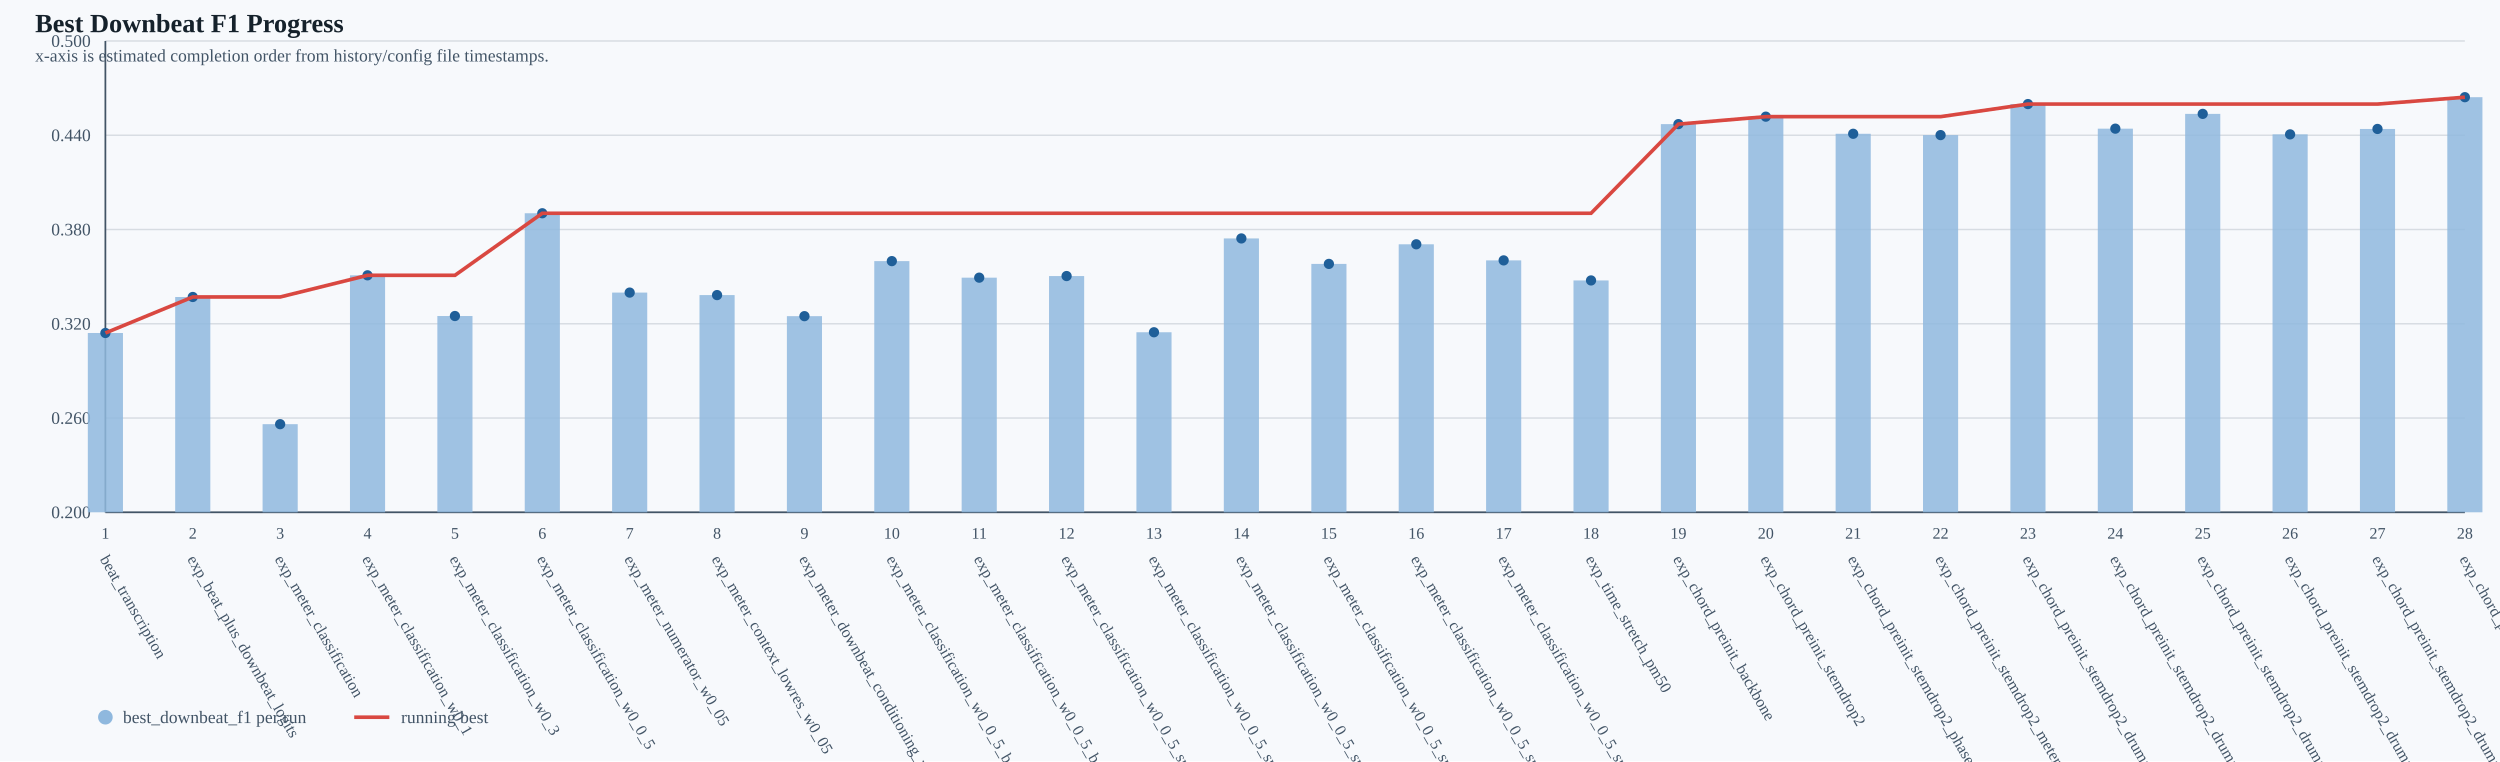
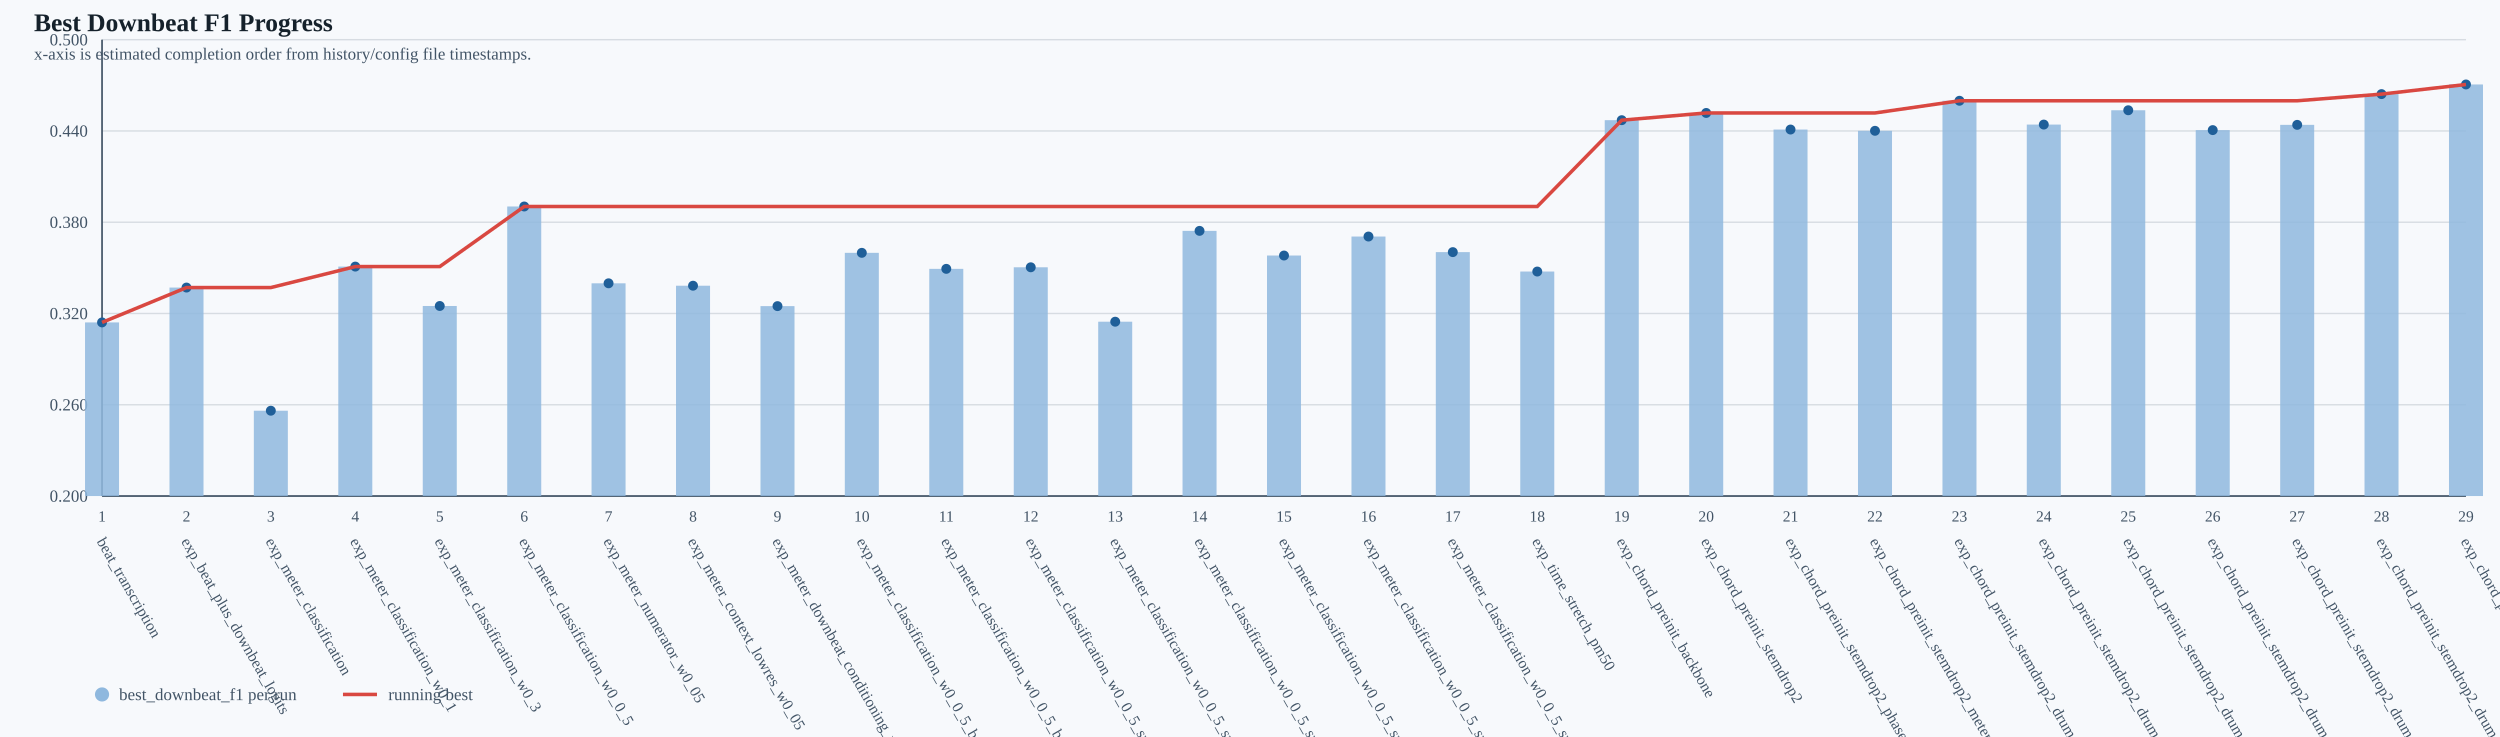
- <svg xmlns="http://www.w3.org/2000/svg" width="1708" height="520" viewBox="0 0 1708 520">
+ <svg xmlns="http://www.w3.org/2000/svg" width="1764" height="520" viewBox="0 0 1764 520">
  <rect width="100%" height="100%" fill="#f7f9fc" />
  <text x="24" y="22" font-size="18" font-weight="700" fill="#15212b">Best Downbeat F1 Progress</text>
  <text x="24" y="42" font-size="12" fill="#425466">x-axis is estimated completion order from history/config file timestamps.</text>
-   <line x1="72" y1="350.0" x2="1684" y2="350.0" stroke="#d7dce2" stroke-width="1" />
+   <line x1="72" y1="350.0" x2="1740" y2="350.0" stroke="#d7dce2" stroke-width="1" />
  <text x="62" y="354.0" text-anchor="end" font-size="12" fill="#425466">0.200</text>
-   <line x1="72" y1="285.6" x2="1684" y2="285.6" stroke="#d7dce2" stroke-width="1" />
+   <line x1="72" y1="285.6" x2="1740" y2="285.6" stroke="#d7dce2" stroke-width="1" />
  <text x="62" y="289.6" text-anchor="end" font-size="12" fill="#425466">0.260</text>
-   <line x1="72" y1="221.2" x2="1684" y2="221.2" stroke="#d7dce2" stroke-width="1" />
+   <line x1="72" y1="221.2" x2="1740" y2="221.2" stroke="#d7dce2" stroke-width="1" />
  <text x="62" y="225.2" text-anchor="end" font-size="12" fill="#425466">0.320</text>
-   <line x1="72" y1="156.8" x2="1684" y2="156.8" stroke="#d7dce2" stroke-width="1" />
+   <line x1="72" y1="156.8" x2="1740" y2="156.8" stroke="#d7dce2" stroke-width="1" />
  <text x="62" y="160.8" text-anchor="end" font-size="12" fill="#425466">0.380</text>
-   <line x1="72" y1="92.4" x2="1684" y2="92.4" stroke="#d7dce2" stroke-width="1" />
+   <line x1="72" y1="92.4" x2="1740" y2="92.4" stroke="#d7dce2" stroke-width="1" />
  <text x="62" y="96.4" text-anchor="end" font-size="12" fill="#425466">0.440</text>
-   <line x1="72" y1="28.0" x2="1684" y2="28.0" stroke="#d7dce2" stroke-width="1" />
+   <line x1="72" y1="28.0" x2="1740" y2="28.0" stroke="#d7dce2" stroke-width="1" />
  <text x="62" y="32.0" text-anchor="end" font-size="12" fill="#425466">0.500</text>
  <line x1="72" y1="28" x2="72" y2="350" stroke="#425466" stroke-width="1.2" />
-   <line x1="72" y1="350" x2="1684" y2="350" stroke="#425466" stroke-width="1.2" />
+   <line x1="72" y1="350" x2="1740" y2="350" stroke="#425466" stroke-width="1.2" />
  <g>
    <rect x="60.0" y="227.5" width="24" height="122.5" fill="#8fb8de" opacity="0.85" />
    <circle cx="72.0" cy="227.5" r="3.5" fill="#1f5f99" />
    <text x="72.0" y="368.0" text-anchor="middle" font-size="11" fill="#425466">1</text>
    <text x="68.0" y="382.0" transform="rotate(60 68.0,382.0)" font-size="11" fill="#425466">beat_transcription</text>
  </g>
  <g>
-     <rect x="119.7" y="202.9" width="24" height="147.1" fill="#8fb8de" opacity="0.85" />
-     <circle cx="131.7" cy="202.9" r="3.5" fill="#1f5f99" />
-     <text x="131.7" y="368.0" text-anchor="middle" font-size="11" fill="#425466">2</text>
-     <text x="127.7" y="382.0" transform="rotate(60 127.7,382.0)" font-size="11" fill="#425466">exp_beat_plus_downbeat_logits</text>
+     <rect x="119.6" y="202.9" width="24" height="147.1" fill="#8fb8de" opacity="0.85" />
+     <circle cx="131.6" cy="202.9" r="3.5" fill="#1f5f99" />
+     <text x="131.6" y="368.0" text-anchor="middle" font-size="11" fill="#425466">2</text>
+     <text x="127.6" y="382.0" transform="rotate(60 127.6,382.0)" font-size="11" fill="#425466">exp_beat_plus_downbeat_logits</text>
  </g>
  <g>
-     <rect x="179.4" y="289.8" width="24" height="60.2" fill="#8fb8de" opacity="0.85" />
-     <circle cx="191.4" cy="289.8" r="3.5" fill="#1f5f99" />
-     <text x="191.4" y="368.0" text-anchor="middle" font-size="11" fill="#425466">3</text>
-     <text x="187.4" y="382.0" transform="rotate(60 187.4,382.0)" font-size="11" fill="#425466">exp_meter_classification</text>
+     <rect x="179.1" y="289.8" width="24" height="60.2" fill="#8fb8de" opacity="0.85" />
+     <circle cx="191.1" cy="289.8" r="3.5" fill="#1f5f99" />
+     <text x="191.1" y="368.0" text-anchor="middle" font-size="11" fill="#425466">3</text>
+     <text x="187.1" y="382.0" transform="rotate(60 187.1,382.0)" font-size="11" fill="#425466">exp_meter_classification</text>
  </g>
  <g>
-     <rect x="239.1" y="188.1" width="24" height="161.9" fill="#8fb8de" opacity="0.85" />
-     <circle cx="251.1" cy="188.1" r="3.5" fill="#1f5f99" />
-     <text x="251.1" y="368.0" text-anchor="middle" font-size="11" fill="#425466">4</text>
-     <text x="247.1" y="382.0" transform="rotate(60 247.1,382.0)" font-size="11" fill="#425466">exp_meter_classification_w0_1</text>
+     <rect x="238.7" y="188.1" width="24" height="161.9" fill="#8fb8de" opacity="0.85" />
+     <circle cx="250.7" cy="188.1" r="3.5" fill="#1f5f99" />
+     <text x="250.7" y="368.0" text-anchor="middle" font-size="11" fill="#425466">4</text>
+     <text x="246.7" y="382.0" transform="rotate(60 246.7,382.0)" font-size="11" fill="#425466">exp_meter_classification_w0_1</text>
  </g>
  <g>
-     <rect x="298.8" y="215.9" width="24" height="134.1" fill="#8fb8de" opacity="0.85" />
-     <circle cx="310.8" cy="215.9" r="3.5" fill="#1f5f99" />
-     <text x="310.8" y="368.0" text-anchor="middle" font-size="11" fill="#425466">5</text>
-     <text x="306.8" y="382.0" transform="rotate(60 306.8,382.0)" font-size="11" fill="#425466">exp_meter_classification_w0_3</text>
+     <rect x="298.3" y="215.9" width="24" height="134.1" fill="#8fb8de" opacity="0.85" />
+     <circle cx="310.3" cy="215.9" r="3.5" fill="#1f5f99" />
+     <text x="310.3" y="368.0" text-anchor="middle" font-size="11" fill="#425466">5</text>
+     <text x="306.3" y="382.0" transform="rotate(60 306.3,382.0)" font-size="11" fill="#425466">exp_meter_classification_w0_3</text>
  </g>
  <g>
-     <rect x="358.5" y="145.7" width="24" height="204.3" fill="#8fb8de" opacity="0.85" />
-     <circle cx="370.5" cy="145.7" r="3.5" fill="#1f5f99" />
-     <text x="370.5" y="368.0" text-anchor="middle" font-size="11" fill="#425466">6</text>
-     <text x="366.5" y="382.0" transform="rotate(60 366.5,382.0)" font-size="11" fill="#425466">exp_meter_classification_w0_0_5</text>
+     <rect x="357.9" y="145.7" width="24" height="204.3" fill="#8fb8de" opacity="0.85" />
+     <circle cx="369.9" cy="145.7" r="3.5" fill="#1f5f99" />
+     <text x="369.9" y="368.0" text-anchor="middle" font-size="11" fill="#425466">6</text>
+     <text x="365.9" y="382.0" transform="rotate(60 365.9,382.0)" font-size="11" fill="#425466">exp_meter_classification_w0_0_5</text>
  </g>
  <g>
-     <rect x="418.2" y="199.9" width="24" height="150.1" fill="#8fb8de" opacity="0.85" />
-     <circle cx="430.2" cy="199.9" r="3.5" fill="#1f5f99" />
-     <text x="430.2" y="368.0" text-anchor="middle" font-size="11" fill="#425466">7</text>
-     <text x="426.2" y="382.0" transform="rotate(60 426.2,382.0)" font-size="11" fill="#425466">exp_meter_numerator_w0_05</text>
+     <rect x="417.4" y="199.9" width="24" height="150.1" fill="#8fb8de" opacity="0.85" />
+     <circle cx="429.4" cy="199.9" r="3.5" fill="#1f5f99" />
+     <text x="429.4" y="368.0" text-anchor="middle" font-size="11" fill="#425466">7</text>
+     <text x="425.4" y="382.0" transform="rotate(60 425.4,382.0)" font-size="11" fill="#425466">exp_meter_numerator_w0_05</text>
  </g>
  <g>
-     <rect x="477.9" y="201.6" width="24" height="148.4" fill="#8fb8de" opacity="0.85" />
-     <circle cx="489.9" cy="201.6" r="3.5" fill="#1f5f99" />
-     <text x="489.9" y="368.0" text-anchor="middle" font-size="11" fill="#425466">8</text>
-     <text x="485.9" y="382.0" transform="rotate(60 485.9,382.0)" font-size="11" fill="#425466">exp_meter_context_lowres_w0_05</text>
+     <rect x="477.0" y="201.6" width="24" height="148.4" fill="#8fb8de" opacity="0.85" />
+     <circle cx="489.0" cy="201.6" r="3.5" fill="#1f5f99" />
+     <text x="489.0" y="368.0" text-anchor="middle" font-size="11" fill="#425466">8</text>
+     <text x="485.0" y="382.0" transform="rotate(60 485.0,382.0)" font-size="11" fill="#425466">exp_meter_context_lowres_w0_05</text>
  </g>
  <g>
-     <rect x="537.6" y="216.0" width="24" height="134.0" fill="#8fb8de" opacity="0.85" />
-     <circle cx="549.6" cy="216.0" r="3.5" fill="#1f5f99" />
-     <text x="549.6" y="368.0" text-anchor="middle" font-size="11" fill="#425466">9</text>
-     <text x="545.6" y="382.0" transform="rotate(60 545.6,382.0)" font-size="11" fill="#425466">exp_meter_downbeat_conditioning_w0_05</text>
+     <rect x="536.6" y="216.0" width="24" height="134.0" fill="#8fb8de" opacity="0.85" />
+     <circle cx="548.6" cy="216.0" r="3.5" fill="#1f5f99" />
+     <text x="548.6" y="368.0" text-anchor="middle" font-size="11" fill="#425466">9</text>
+     <text x="544.6" y="382.0" transform="rotate(60 544.6,382.0)" font-size="11" fill="#425466">exp_meter_downbeat_conditioning_w0_05</text>
  </g>
  <g>
-     <rect x="597.3" y="178.4" width="24" height="171.6" fill="#8fb8de" opacity="0.85" />
-     <circle cx="609.3" cy="178.4" r="3.5" fill="#1f5f99" />
-     <text x="609.3" y="368.0" text-anchor="middle" font-size="11" fill="#425466">10</text>
-     <text x="605.3" y="382.0" transform="rotate(60 605.3,382.0)" font-size="11" fill="#425466">exp_meter_classification_w0_0_5_beatpw10</text>
+     <rect x="596.1" y="178.4" width="24" height="171.6" fill="#8fb8de" opacity="0.85" />
+     <circle cx="608.1" cy="178.4" r="3.5" fill="#1f5f99" />
+     <text x="608.1" y="368.0" text-anchor="middle" font-size="11" fill="#425466">10</text>
+     <text x="604.1" y="382.0" transform="rotate(60 604.1,382.0)" font-size="11" fill="#425466">exp_meter_classification_w0_0_5_beatpw10</text>
  </g>
  <g>
-     <rect x="657.0" y="189.7" width="24" height="160.3" fill="#8fb8de" opacity="0.85" />
-     <circle cx="669.0" cy="189.7" r="3.5" fill="#1f5f99" />
-     <text x="669.0" y="368.0" text-anchor="middle" font-size="11" fill="#425466">11</text>
-     <text x="665.0" y="382.0" transform="rotate(60 665.0,382.0)" font-size="11" fill="#425466">exp_meter_classification_w0_0_5_beatpw7_5</text>
+     <rect x="655.7" y="189.7" width="24" height="160.3" fill="#8fb8de" opacity="0.85" />
+     <circle cx="667.7" cy="189.7" r="3.5" fill="#1f5f99" />
+     <text x="667.7" y="368.0" text-anchor="middle" font-size="11" fill="#425466">11</text>
+     <text x="663.7" y="382.0" transform="rotate(60 663.7,382.0)" font-size="11" fill="#425466">exp_meter_classification_w0_0_5_beatpw7_5</text>
  </g>
  <g>
-     <rect x="716.7" y="188.6" width="24" height="161.4" fill="#8fb8de" opacity="0.85" />
-     <circle cx="728.7" cy="188.6" r="3.5" fill="#1f5f99" />
-     <text x="728.7" y="368.0" text-anchor="middle" font-size="11" fill="#425466">12</text>
-     <text x="724.7" y="382.0" transform="rotate(60 724.7,382.0)" font-size="11" fill="#425466">exp_meter_classification_w0_0_5_specaug_f0_02_t0_00</text>
+     <rect x="715.3" y="188.6" width="24" height="161.4" fill="#8fb8de" opacity="0.85" />
+     <circle cx="727.3" cy="188.6" r="3.5" fill="#1f5f99" />
+     <text x="727.3" y="368.0" text-anchor="middle" font-size="11" fill="#425466">12</text>
+     <text x="723.3" y="382.0" transform="rotate(60 723.3,382.0)" font-size="11" fill="#425466">exp_meter_classification_w0_0_5_specaug_f0_02_t0_00</text>
  </g>
  <g>
-     <rect x="776.4" y="227.0" width="24" height="123.0" fill="#8fb8de" opacity="0.85" />
-     <circle cx="788.4" cy="227.0" r="3.5" fill="#1f5f99" />
-     <text x="788.4" y="368.0" text-anchor="middle" font-size="11" fill="#425466">13</text>
-     <text x="784.4" y="382.0" transform="rotate(60 784.4,382.0)" font-size="11" fill="#425466">exp_meter_classification_w0_0_5_specaug_f0_05_t0_00</text>
+     <rect x="774.9" y="227.0" width="24" height="123.0" fill="#8fb8de" opacity="0.85" />
+     <circle cx="786.9" cy="227.0" r="3.5" fill="#1f5f99" />
+     <text x="786.9" y="368.0" text-anchor="middle" font-size="11" fill="#425466">13</text>
+     <text x="782.9" y="382.0" transform="rotate(60 782.9,382.0)" font-size="11" fill="#425466">exp_meter_classification_w0_0_5_specaug_f0_05_t0_00</text>
  </g>
  <g>
-     <rect x="836.1" y="162.9" width="24" height="187.1" fill="#8fb8de" opacity="0.85" />
-     <circle cx="848.1" cy="162.9" r="3.5" fill="#1f5f99" />
-     <text x="848.1" y="368.0" text-anchor="middle" font-size="11" fill="#425466">14</text>
-     <text x="844.1" y="382.0" transform="rotate(60 844.1,382.0)" font-size="11" fill="#425466">exp_meter_classification_w0_0_5_specaug_f0_00_t0_05</text>
+     <rect x="834.4" y="162.9" width="24" height="187.1" fill="#8fb8de" opacity="0.85" />
+     <circle cx="846.4" cy="162.9" r="3.5" fill="#1f5f99" />
+     <text x="846.4" y="368.0" text-anchor="middle" font-size="11" fill="#425466">14</text>
+     <text x="842.4" y="382.0" transform="rotate(60 842.4,382.0)" font-size="11" fill="#425466">exp_meter_classification_w0_0_5_specaug_f0_00_t0_05</text>
  </g>
  <g>
-     <rect x="895.9" y="180.3" width="24" height="169.7" fill="#8fb8de" opacity="0.85" />
-     <circle cx="907.9" cy="180.3" r="3.5" fill="#1f5f99" />
-     <text x="907.9" y="368.0" text-anchor="middle" font-size="11" fill="#425466">15</text>
-     <text x="903.9" y="382.0" transform="rotate(60 903.9,382.0)" font-size="11" fill="#425466">exp_meter_classification_w0_0_5_specaug_f0_00_t0_10</text>
+     <rect x="894.0" y="180.3" width="24" height="169.7" fill="#8fb8de" opacity="0.85" />
+     <circle cx="906.0" cy="180.3" r="3.5" fill="#1f5f99" />
+     <text x="906.0" y="368.0" text-anchor="middle" font-size="11" fill="#425466">15</text>
+     <text x="902.0" y="382.0" transform="rotate(60 902.0,382.0)" font-size="11" fill="#425466">exp_meter_classification_w0_0_5_specaug_f0_00_t0_10</text>
  </g>
  <g>
-     <rect x="955.6" y="166.9" width="24" height="183.1" fill="#8fb8de" opacity="0.85" />
-     <circle cx="967.6" cy="166.9" r="3.5" fill="#1f5f99" />
-     <text x="967.6" y="368.0" text-anchor="middle" font-size="11" fill="#425466">16</text>
-     <text x="963.6" y="382.0" transform="rotate(60 963.6,382.0)" font-size="11" fill="#425466">exp_meter_classification_w0_0_5_specaug_f0_02_t0_05</text>
+     <rect x="953.6" y="166.9" width="24" height="183.1" fill="#8fb8de" opacity="0.85" />
+     <circle cx="965.6" cy="166.9" r="3.5" fill="#1f5f99" />
+     <text x="965.6" y="368.0" text-anchor="middle" font-size="11" fill="#425466">16</text>
+     <text x="961.6" y="382.0" transform="rotate(60 961.6,382.0)" font-size="11" fill="#425466">exp_meter_classification_w0_0_5_specaug_f0_02_t0_05</text>
  </g>
  <g>
-     <rect x="1015.3" y="177.9" width="24" height="172.1" fill="#8fb8de" opacity="0.85" />
-     <circle cx="1027.3" cy="177.9" r="3.5" fill="#1f5f99" />
-     <text x="1027.3" y="368.0" text-anchor="middle" font-size="11" fill="#425466">17</text>
-     <text x="1023.3" y="382.0" transform="rotate(60 1023.3,382.0)" font-size="11" fill="#425466">exp_meter_classification_w0_0_5_specaug_f0_05_t0_10</text>
+     <rect x="1013.1" y="177.9" width="24" height="172.1" fill="#8fb8de" opacity="0.85" />
+     <circle cx="1025.1" cy="177.9" r="3.5" fill="#1f5f99" />
+     <text x="1025.1" y="368.0" text-anchor="middle" font-size="11" fill="#425466">17</text>
+     <text x="1021.1" y="382.0" transform="rotate(60 1021.1,382.0)" font-size="11" fill="#425466">exp_meter_classification_w0_0_5_specaug_f0_05_t0_10</text>
  </g>
  <g>
-     <rect x="1075.0" y="191.6" width="24" height="158.4" fill="#8fb8de" opacity="0.85" />
-     <circle cx="1087.0" cy="191.6" r="3.5" fill="#1f5f99" />
-     <text x="1087.0" y="368.0" text-anchor="middle" font-size="11" fill="#425466">18</text>
-     <text x="1083.0" y="382.0" transform="rotate(60 1083.0,382.0)" font-size="11" fill="#425466">exp_time_stretch_pm50</text>
+     <rect x="1072.7" y="191.6" width="24" height="158.4" fill="#8fb8de" opacity="0.85" />
+     <circle cx="1084.7" cy="191.6" r="3.5" fill="#1f5f99" />
+     <text x="1084.7" y="368.0" text-anchor="middle" font-size="11" fill="#425466">18</text>
+     <text x="1080.7" y="382.0" transform="rotate(60 1080.7,382.0)" font-size="11" fill="#425466">exp_time_stretch_pm50</text>
  </g>
  <g>
-     <rect x="1134.7" y="84.8" width="24" height="265.2" fill="#8fb8de" opacity="0.85" />
-     <circle cx="1146.7" cy="84.8" r="3.5" fill="#1f5f99" />
-     <text x="1146.7" y="368.0" text-anchor="middle" font-size="11" fill="#425466">19</text>
-     <text x="1142.7" y="382.0" transform="rotate(60 1142.7,382.0)" font-size="11" fill="#425466">exp_chord_preinit_backbone</text>
+     <rect x="1132.3" y="84.8" width="24" height="265.2" fill="#8fb8de" opacity="0.85" />
+     <circle cx="1144.3" cy="84.8" r="3.5" fill="#1f5f99" />
+     <text x="1144.3" y="368.0" text-anchor="middle" font-size="11" fill="#425466">19</text>
+     <text x="1140.3" y="382.0" transform="rotate(60 1140.3,382.0)" font-size="11" fill="#425466">exp_chord_preinit_backbone</text>
  </g>
  <g>
-     <rect x="1194.4" y="79.7" width="24" height="270.3" fill="#8fb8de" opacity="0.85" />
-     <circle cx="1206.4" cy="79.7" r="3.5" fill="#1f5f99" />
-     <text x="1206.4" y="368.0" text-anchor="middle" font-size="11" fill="#425466">20</text>
-     <text x="1202.4" y="382.0" transform="rotate(60 1202.4,382.0)" font-size="11" fill="#425466">exp_chord_preinit_stemdrop2</text>
+     <rect x="1191.9" y="79.7" width="24" height="270.3" fill="#8fb8de" opacity="0.85" />
+     <circle cx="1203.9" cy="79.7" r="3.5" fill="#1f5f99" />
+     <text x="1203.9" y="368.0" text-anchor="middle" font-size="11" fill="#425466">20</text>
+     <text x="1199.9" y="382.0" transform="rotate(60 1199.9,382.0)" font-size="11" fill="#425466">exp_chord_preinit_stemdrop2</text>
  </g>
  <g>
-     <rect x="1254.1" y="91.4" width="24" height="258.6" fill="#8fb8de" opacity="0.85" />
-     <circle cx="1266.1" cy="91.4" r="3.5" fill="#1f5f99" />
-     <text x="1266.1" y="368.0" text-anchor="middle" font-size="11" fill="#425466">21</text>
-     <text x="1262.1" y="382.0" transform="rotate(60 1262.1,382.0)" font-size="11" fill="#425466">exp_chord_preinit_stemdrop2_phase</text>
+     <rect x="1251.4" y="91.4" width="24" height="258.6" fill="#8fb8de" opacity="0.85" />
+     <circle cx="1263.4" cy="91.4" r="3.5" fill="#1f5f99" />
+     <text x="1263.4" y="368.0" text-anchor="middle" font-size="11" fill="#425466">21</text>
+     <text x="1259.4" y="382.0" transform="rotate(60 1259.4,382.0)" font-size="11" fill="#425466">exp_chord_preinit_stemdrop2_phase</text>
  </g>
  <g>
-     <rect x="1313.8" y="92.3" width="24" height="257.7" fill="#8fb8de" opacity="0.85" />
-     <circle cx="1325.8" cy="92.3" r="3.5" fill="#1f5f99" />
-     <text x="1325.8" y="368.0" text-anchor="middle" font-size="11" fill="#425466">22</text>
-     <text x="1321.8" y="382.0" transform="rotate(60 1321.8,382.0)" font-size="11" fill="#425466">exp_chord_preinit_stemdrop2_metertau0_5</text>
+     <rect x="1311.0" y="92.3" width="24" height="257.7" fill="#8fb8de" opacity="0.85" />
+     <circle cx="1323.0" cy="92.3" r="3.5" fill="#1f5f99" />
+     <text x="1323.0" y="368.0" text-anchor="middle" font-size="11" fill="#425466">22</text>
+     <text x="1319.0" y="382.0" transform="rotate(60 1319.0,382.0)" font-size="11" fill="#425466">exp_chord_preinit_stemdrop2_metertau0_5</text>
  </g>
  <g>
-     <rect x="1373.5" y="71.1" width="24" height="278.9" fill="#8fb8de" opacity="0.85" />
-     <circle cx="1385.5" cy="71.1" r="3.5" fill="#1f5f99" />
-     <text x="1385.5" y="368.0" text-anchor="middle" font-size="11" fill="#425466">23</text>
-     <text x="1381.5" y="382.0" transform="rotate(60 1381.5,382.0)" font-size="11" fill="#425466">exp_chord_preinit_stemdrop2_drumaux</text>
+     <rect x="1370.6" y="71.1" width="24" height="278.9" fill="#8fb8de" opacity="0.85" />
+     <circle cx="1382.6" cy="71.1" r="3.5" fill="#1f5f99" />
+     <text x="1382.6" y="368.0" text-anchor="middle" font-size="11" fill="#425466">23</text>
+     <text x="1378.6" y="382.0" transform="rotate(60 1378.6,382.0)" font-size="11" fill="#425466">exp_chord_preinit_stemdrop2_drumaux</text>
  </g>
  <g>
-     <rect x="1433.2" y="87.9" width="24" height="262.1" fill="#8fb8de" opacity="0.85" />
-     <circle cx="1445.2" cy="87.9" r="3.5" fill="#1f5f99" />
-     <text x="1445.2" y="368.0" text-anchor="middle" font-size="11" fill="#425466">24</text>
-     <text x="1441.2" y="382.0" transform="rotate(60 1441.2,382.0)" font-size="11" fill="#425466">exp_chord_preinit_stemdrop2_drumaux_bassaux</text>
+     <rect x="1430.1" y="87.9" width="24" height="262.1" fill="#8fb8de" opacity="0.85" />
+     <circle cx="1442.1" cy="87.9" r="3.5" fill="#1f5f99" />
+     <text x="1442.1" y="368.0" text-anchor="middle" font-size="11" fill="#425466">24</text>
+     <text x="1438.1" y="382.0" transform="rotate(60 1438.1,382.0)" font-size="11" fill="#425466">exp_chord_preinit_stemdrop2_drumaux_bassaux</text>
  </g>
  <g>
-     <rect x="1492.9" y="77.8" width="24" height="272.2" fill="#8fb8de" opacity="0.85" />
-     <circle cx="1504.9" cy="77.8" r="3.5" fill="#1f5f99" />
-     <text x="1504.9" y="368.0" text-anchor="middle" font-size="11" fill="#425466">25</text>
-     <text x="1500.9" y="382.0" transform="rotate(60 1500.9,382.0)" font-size="11" fill="#425466">exp_chord_preinit_stemdrop2_drumaux_basslowflux</text>
+     <rect x="1489.7" y="77.8" width="24" height="272.2" fill="#8fb8de" opacity="0.85" />
+     <circle cx="1501.7" cy="77.8" r="3.5" fill="#1f5f99" />
+     <text x="1501.7" y="368.0" text-anchor="middle" font-size="11" fill="#425466">25</text>
+     <text x="1497.7" y="382.0" transform="rotate(60 1497.7,382.0)" font-size="11" fill="#425466">exp_chord_preinit_stemdrop2_drumaux_basslowflux</text>
  </g>
  <g>
-     <rect x="1552.6" y="91.8" width="24" height="258.2" fill="#8fb8de" opacity="0.85" />
-     <circle cx="1564.6" cy="91.8" r="3.5" fill="#1f5f99" />
-     <text x="1564.6" y="368.0" text-anchor="middle" font-size="11" fill="#425466">26</text>
-     <text x="1560.6" y="382.0" transform="rotate(60 1560.6,382.0)" font-size="11" fill="#425466">exp_chord_preinit_stemdrop2_drumaux_bassharmonic</text>
+     <rect x="1549.3" y="91.8" width="24" height="258.2" fill="#8fb8de" opacity="0.85" />
+     <circle cx="1561.3" cy="91.8" r="3.5" fill="#1f5f99" />
+     <text x="1561.3" y="368.0" text-anchor="middle" font-size="11" fill="#425466">26</text>
+     <text x="1557.3" y="382.0" transform="rotate(60 1557.3,382.0)" font-size="11" fill="#425466">exp_chord_preinit_stemdrop2_drumaux_bassharmonic</text>
  </g>
  <g>
-     <rect x="1612.3" y="88.1" width="24" height="261.9" fill="#8fb8de" opacity="0.85" />
-     <circle cx="1624.3" cy="88.1" r="3.5" fill="#1f5f99" />
-     <text x="1624.3" y="368.0" text-anchor="middle" font-size="11" fill="#425466">27</text>
-     <text x="1620.3" y="382.0" transform="rotate(60 1620.3,382.0)" font-size="11" fill="#425466">exp_chord_preinit_stemdrop2_drumaux_pianoaux</text>
+     <rect x="1608.9" y="88.1" width="24" height="261.9" fill="#8fb8de" opacity="0.85" />
+     <circle cx="1620.9" cy="88.1" r="3.5" fill="#1f5f99" />
+     <text x="1620.9" y="368.0" text-anchor="middle" font-size="11" fill="#425466">27</text>
+     <text x="1616.9" y="382.0" transform="rotate(60 1616.9,382.0)" font-size="11" fill="#425466">exp_chord_preinit_stemdrop2_drumaux_pianoaux</text>
  </g>
  <g>
-     <rect x="1672.0" y="66.4" width="24" height="283.6" fill="#8fb8de" opacity="0.85" />
-     <circle cx="1684.0" cy="66.4" r="3.5" fill="#1f5f99" />
-     <text x="1684.0" y="368.0" text-anchor="middle" font-size="11" fill="#425466">28</text>
-     <text x="1680.0" y="382.0" transform="rotate(60 1680.0,382.0)" font-size="11" fill="#425466">exp_chord_preinit_stemdrop2_drumaux_highfreq</text>
+     <rect x="1668.4" y="66.4" width="24" height="283.6" fill="#8fb8de" opacity="0.85" />
+     <circle cx="1680.4" cy="66.4" r="3.5" fill="#1f5f99" />
+     <text x="1680.4" y="368.0" text-anchor="middle" font-size="11" fill="#425466">28</text>
+     <text x="1676.4" y="382.0" transform="rotate(60 1676.4,382.0)" font-size="11" fill="#425466">exp_chord_preinit_stemdrop2_drumaux_highfreq</text>
  </g>
-   <path d="M 72.0,227.5 L 131.7,202.9 L 191.4,202.9 L 251.1,188.1 L 310.8,188.1 L 370.5,145.7 L 430.2,145.7 L 489.9,145.7 L 549.6,145.7 L 609.3,145.7 L 669.0,145.7 L 728.7,145.7 L 788.4,145.7 L 848.1,145.7 L 907.9,145.7 L 967.6,145.7 L 1027.3,145.7 L 1087.0,145.7 L 1146.7,84.8 L 1206.4,79.7 L 1266.1,79.7 L 1325.8,79.7 L 1385.5,71.1 L 1445.2,71.1 L 1504.9,71.1 L 1564.6,71.1 L 1624.3,71.1 L 1684.0,66.4" fill="none" stroke="#d94841" stroke-width="2.5" />
+   <g>
+     <rect x="1728.0" y="59.6" width="24" height="290.4" fill="#8fb8de" opacity="0.85" />
+     <circle cx="1740.0" cy="59.6" r="3.5" fill="#1f5f99" />
+     <text x="1740.0" y="368.0" text-anchor="middle" font-size="11" fill="#425466">29</text>
+     <text x="1736.0" y="382.0" transform="rotate(60 1736.0,382.0)" font-size="11" fill="#425466">exp_chord_preinit_stemdrop2_drumaux_highfreq_repeatssm</text>
+   </g>
+   <path d="M 72.0,227.5 L 131.6,202.9 L 191.1,202.9 L 250.7,188.1 L 310.3,188.1 L 369.9,145.7 L 429.4,145.7 L 489.0,145.7 L 548.6,145.7 L 608.1,145.7 L 667.7,145.7 L 727.3,145.7 L 786.9,145.7 L 846.4,145.7 L 906.0,145.7 L 965.6,145.7 L 1025.1,145.7 L 1084.7,145.7 L 1144.3,84.8 L 1203.9,79.7 L 1263.4,79.7 L 1323.0,79.7 L 1382.6,71.1 L 1442.1,71.1 L 1501.7,71.1 L 1561.3,71.1 L 1620.9,71.1 L 1680.4,66.4 L 1740.0,59.6" fill="none" stroke="#d94841" stroke-width="2.5" />
  <circle cx="72" cy="490" r="5" fill="#8fb8de" />
  <text x="84" y="494" font-size="12" fill="#425466">best_downbeat_f1 per run</text>
  <line x1="242" y1="490" x2="266" y2="490" stroke="#d94841" stroke-width="2.5" />
  <text x="274" y="494" font-size="12" fill="#425466">running best</text>
</svg>
